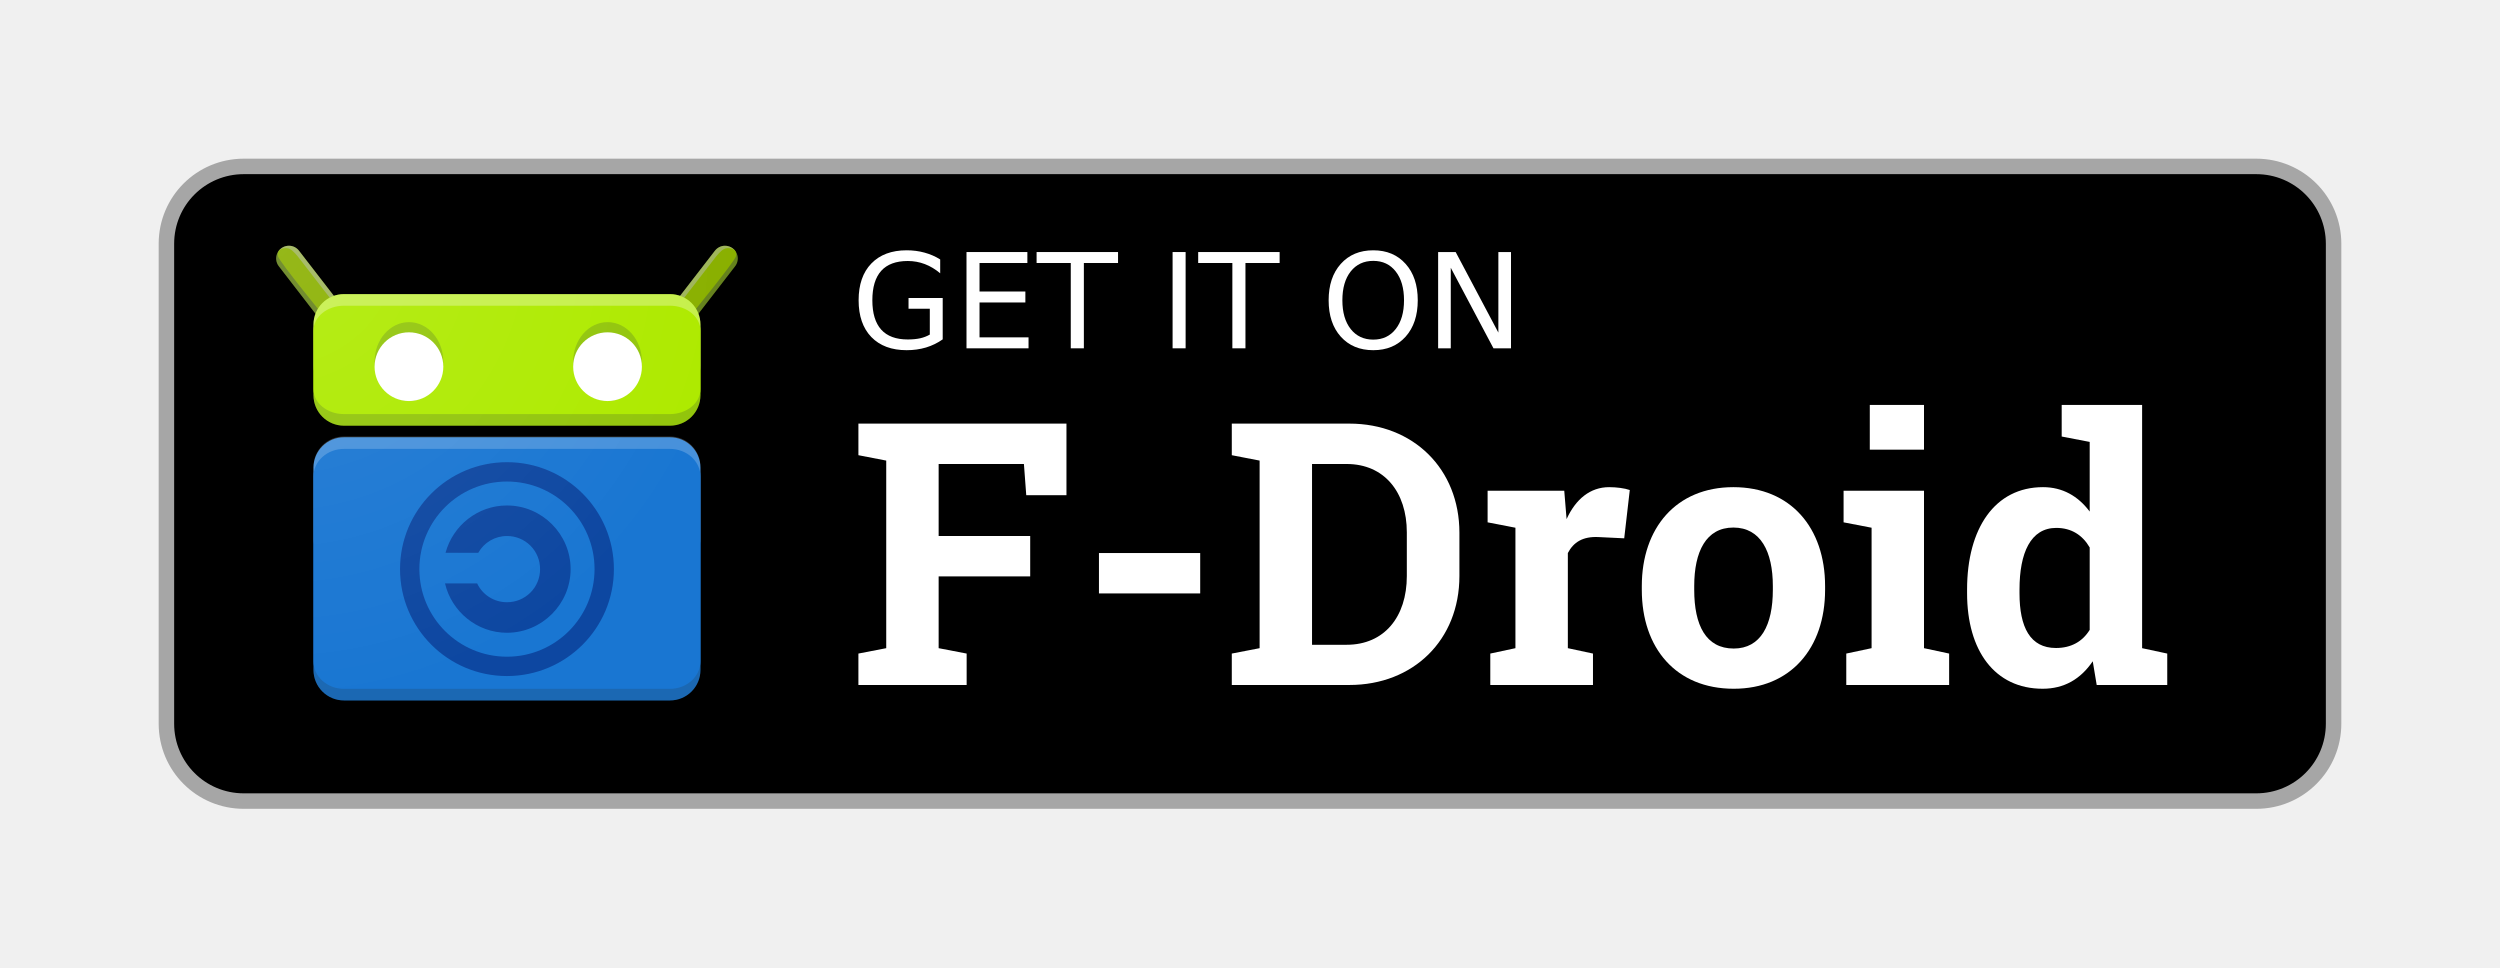
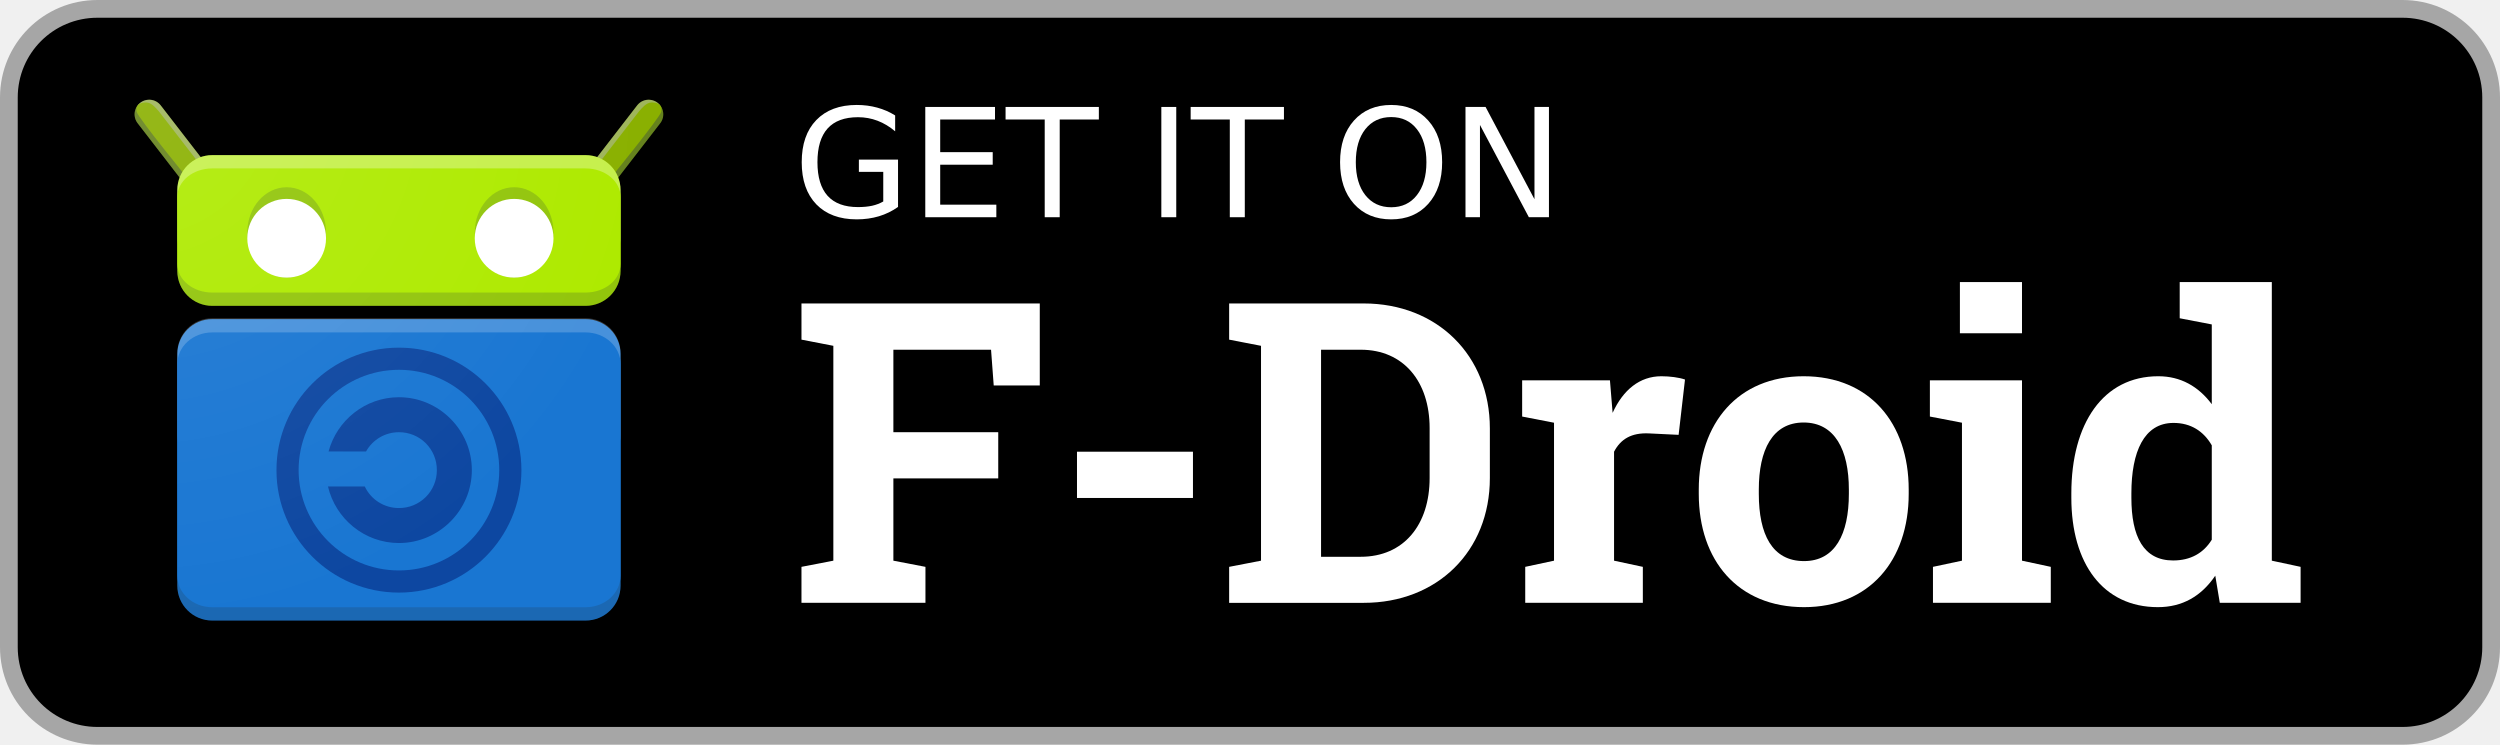
- <svg xmlns="http://www.w3.org/2000/svg" xmlns:xlink="http://www.w3.org/1999/xlink" width="646" height="250" version="1.1" id="svg78">
+ <svg xmlns="http://www.w3.org/2000/svg" xmlns:xlink="http://www.w3.org/1999/xlink" width="564" height="168" viewBox="41 41 564 168" version="1.1" id="svg78">
  <defs id="defs8">
    <radialGradient xlink:href="#a" id="b" cx="113" cy="-12.89" r="59.662" fx="113" fy="-12.89" gradientTransform="matrix(0 1.96105 -1.97781 0 254.507 78.763)" gradientUnits="userSpaceOnUse" />
    <linearGradient id="a">
      <stop offset="0" style="stop-color:#fff;stop-opacity:.098" id="stop3" />
      <stop offset="1" style="stop-color:#fff;stop-opacity:0" id="stop5" />
    </linearGradient>
  </defs>
  <g transform="translate(-289,-312.362)" id="g76">
    <path id="rect10" style="display:inline;overflow:visible;stroke:#a6a6a6;stroke-width:4;marker:none" d="m 352,355.362 h 520 c 11.08,0 20,8.92 20,20 v 124 c 0,11.08 -8.92,20 -20,20 H 352 c -11.08,0 -20,-8.92 -20,-20 v -124 c 0,-11.08 8.92,-20 20,-20 z" />
    <g aria-label="GET IT ON" id="text14" style="font-size:12.395px;line-height:100%;font-family:'DejaVu Sans';-inkscape-font-specification:'DejaVu Sans';letter-spacing:0;word-spacing:0;display:inline;overflow:visible;fill:#ffffff;stroke-width:1px;marker:none">
      <path d="m 529.263,398.818 v -6.682 h -5.499 v -2.766 h 8.831 v 10.681 q -1.95,1.383 -4.299,2.099 -2.349,0.7 -5.015,0.7 -5.832,0 -9.131,-3.399 -3.283,-3.416 -3.283,-9.498 0,-6.099 3.283,-9.498 3.299,-3.416 9.131,-3.416 2.433,0 4.616,0.6 2.199,0.6 4.049,1.766 v 3.582 q -1.866,-1.583 -3.966,-2.383 -2.099,-0.8 -4.416,-0.8 -4.566,0 -6.865,2.549 -2.283,2.549 -2.283,7.598 0,5.032 2.283,7.581 2.299,2.549 6.865,2.549 1.783,0 3.183,-0.3 1.4,-0.317 2.516,-0.966 z" style="font-size:34.125px" id="path83" />
      <path d="m 538.744,377.49 h 15.729 v 2.833 h -12.364 v 7.365 h 11.847 v 2.833 h -11.847 v 9.014 h 12.664 v 2.833 h -16.029 z" style="font-size:34.125px" id="path85" />
      <path d="m 556.856,377.49 h 21.045 v 2.833 h -8.831 V 402.367 h -3.383 v -22.045 h -8.831 z" style="font-size:34.125px" id="path87" />
      <path d="m 591.997,377.49 h 3.366 V 402.367 h -3.366 z" style="font-size:34.125px" id="path89" />
      <path d="m 598.612,377.49 h 21.045 v 2.833 h -8.831 V 402.367 h -3.383 v -22.045 h -8.831 z" style="font-size:34.125px" id="path91" />
      <path d="m 643.851,379.773 q -3.666,0 -5.832,2.733 -2.149,2.733 -2.149,7.448 0,4.699 2.149,7.432 2.166,2.733 5.832,2.733 3.666,0 5.799,-2.733 2.149,-2.733 2.149,-7.432 0,-4.716 -2.149,-7.448 -2.133,-2.733 -5.799,-2.733 z m 0,-2.733 q 5.232,0 8.365,3.516 3.133,3.499 3.133,9.398 0,5.882 -3.133,9.398 -3.133,3.499 -8.365,3.499 -5.249,0 -8.398,-3.499 -3.133,-3.499 -3.133,-9.398 0,-5.899 3.133,-9.398 3.149,-3.516 8.398,-3.516 z" style="font-size:34.125px" id="path93" />
      <path d="m 660.614,377.49 h 4.532 l 11.031,20.812 v -20.812 h 3.266 V 402.367 h -4.532 L 663.88,381.555 V 402.367 h -3.266 z" style="font-size:34.125px" id="path95" />
    </g>
    <g aria-label="F-Droid" id="text18" style="font-weight:700;font-size:29.709px;line-height:100%;font-family:Rokkitt;-inkscape-font-specification:'Rokkitt Bold';letter-spacing:0;word-spacing:0;display:inline;overflow:visible;fill:#ffffff;stroke-width:1px;marker:none">
      <path d="m 510.811,481.243 v 8.118 h 27.971 v -8.118 l -7.236,-1.392 v -18.555 h 23.657 v -10.437 h -23.657 v -18.601 h 22.034 l 0.603,8.071 h 10.391 v -18.508 h -53.762 v 8.164 l 7.19,1.392 v 48.474 z" style="font-size:95px;line-height:100%;font-family:'Roboto Slab';-inkscape-font-specification:'Roboto Slab Bold'" id="path98" />
      <path d="m 599.131,465.704 v -10.437 h -26.162 v 10.437 z" style="font-size:95px;line-height:100%;font-family:'Roboto Slab';-inkscape-font-specification:'Roboto Slab Bold'" id="path100" />
      <path d="m 637.678,421.822 h -30.383 v 8.164 l 7.19,1.392 v 48.474 l -7.19,1.392 v 8.118 h 30.383 c 16.514,0 28.435,-11.597 28.435,-28.157 v -11.179 c 0,-16.514 -11.921,-28.203 -28.435,-28.203 z m -9.648,10.437 h 8.953 c 9.695,0 15.54,7.236 15.54,17.673 v 11.272 c 0,10.576 -5.845,17.766 -15.54,17.766 h -8.953 z" style="font-size:95px;line-height:100%;font-family:'Roboto Slab';-inkscape-font-specification:'Roboto Slab Bold'" id="path102" />
      <path d="m 674.092,481.243 v 8.118 h 26.533 v -8.118 l -6.494,-1.392 v -24.585 c 1.484,-2.83 3.896,-4.314 7.886,-4.128 l 6.68,0.325 1.438,-12.478 c -1.299,-0.464 -3.433,-0.742 -5.334,-0.742 -4.871,0 -8.628,3.062 -10.994,8.257 l -0.093,-1.113 -0.51,-6.216 h -19.807 v 8.164 l 7.19,1.392 v 31.125 z" style="font-size:95px;line-height:100%;font-family:'Roboto Slab';-inkscape-font-specification:'Roboto Slab Bold'" id="path104" />
      <path d="m 713.242,463.802 v 0.974 c 0,15.076 8.86,25.559 23.75,25.559 14.705,0 23.611,-10.483 23.611,-25.559 v -0.974 c 0,-15.029 -8.86,-25.559 -23.704,-25.559 -14.797,0 -23.657,10.576 -23.657,25.559 z m 13.545,0.974 v -0.974 c 0,-8.906 3.062,-15.122 10.112,-15.122 7.051,0 10.205,6.216 10.205,15.122 v 0.974 c 0,9.092 -3.108,15.168 -10.112,15.168 -7.19,0 -10.205,-6.03 -10.205,-15.168 z" style="font-size:95px;line-height:100%;font-family:'Roboto Slab';-inkscape-font-specification:'Roboto Slab Bold'" id="path106" />
      <path d="M 786.162,428.548 V 416.998 H 772.153 V 428.548 Z m -20.085,52.695 v 8.118 h 26.58 v -8.118 l -6.494,-1.392 v -40.681 h -20.781 v 8.164 l 7.236,1.392 v 31.125 z" style="font-size:95px;line-height:100%;font-family:'Roboto Slab';-inkscape-font-specification:'Roboto Slab Bold'" id="path108" />
      <path d="m 829.766,483.238 1.02,6.123 h 18.23 v -8.118 l -6.494,-1.392 v -62.854 h -20.781 v 8.164 l 7.236,1.392 v 17.998 c -3.015,-4.036 -7.051,-6.309 -12.061,-6.309 -12.432,0 -19.622,10.623 -19.622,26.44 v 0.974 c 0,14.844 7.144,24.678 19.529,24.678 5.52,0 9.788,-2.458 12.942,-7.097 z m -18.926,-17.581 v -0.974 c 0,-9.463 2.876,-15.911 9.509,-15.911 3.896,0 6.772,1.855 8.628,5.056 v 21.291 c -1.855,3.015 -4.778,4.685 -8.721,4.685 -6.68,0 -9.416,-5.381 -9.416,-14.148 z" style="font-size:95px;line-height:100%;font-family:'Roboto Slab';-inkscape-font-specification:'Roboto Slab Bold'" id="path110" />
    </g>
    <path d="m 2.589,1006.862 4.25,5.5" style="fill:#8ab000;fill-opacity:1;fill-rule:evenodd;stroke:#769616;stroke-width:2.5;stroke-linecap:round;stroke-linejoin:miter;stroke-miterlimit:4;stroke-dasharray:none;stroke-opacity:1" transform="matrix(-2.63159,0,0,2.63157,483.158,-2270.475)" id="path20" />
    <path d="m 2.611,1005.61 c -0.453,0.011 -0.761,0.188 -0.98,0.448 2.027,2.409 2.368,2.792 5.135,6.221 1.02,1.32 2.082,0.638 1.062,-0.681 l -4.25,-5.5 a 1.24,1.24 0 0 0 -0.967,-0.489" style="color:#000000;font-style:normal;font-variant:normal;font-weight:400;font-stretch:normal;font-size:medium;line-height:normal;font-family:sans-serif;text-indent:0;text-align:start;text-decoration:none;text-decoration-line:none;text-decoration-style:solid;text-decoration-color:#000000;letter-spacing:normal;word-spacing:normal;text-transform:none;writing-mode:lr-tb;direction:ltr;baseline-shift:baseline;text-anchor:start;white-space:normal;clip-rule:nonzero;display:inline;overflow:visible;visibility:visible;opacity:1;isolation:auto;mix-blend-mode:normal;color-interpolation:sRGB;color-interpolation-filters:linearRGB;solid-color:#000000;solid-opacity:1;fill:#ffffff;fill-opacity:0.298;fill-rule:evenodd;stroke:none;stroke-width:2.5;stroke-linecap:round;stroke-linejoin:miter;stroke-miterlimit:4;stroke-dasharray:none;stroke-dashoffset:0;stroke-opacity:1;color-rendering:auto;image-rendering:auto;shape-rendering:auto;text-rendering:auto" transform="matrix(-2.63159,0,0,2.63157,483.158,-2270.475)" id="path22" />
    <path d="m 1.622,1006.07 a 1.25,1.25 0 0 0 -0.022,1.557 l 4.25,5.5 c 1.02,1.319 1.15,-0.613 1.15,-0.613 0,0 -3.735,-4.51 -5.378,-6.443" style="color:#000000;font-style:normal;font-variant:normal;font-weight:400;font-stretch:normal;font-size:medium;line-height:normal;font-family:sans-serif;text-indent:0;text-align:start;text-decoration:none;text-decoration-line:none;text-decoration-style:solid;text-decoration-color:#000000;letter-spacing:normal;word-spacing:normal;text-transform:none;writing-mode:lr-tb;direction:ltr;baseline-shift:baseline;text-anchor:start;white-space:normal;clip-rule:nonzero;display:inline;overflow:visible;visibility:visible;opacity:1;isolation:auto;mix-blend-mode:normal;color-interpolation:sRGB;color-interpolation-filters:linearRGB;solid-color:#000000;solid-opacity:1;fill:#263238;fill-opacity:0.2;fill-rule:evenodd;stroke:none;stroke-width:2.5;stroke-linecap:round;stroke-linejoin:miter;stroke-miterlimit:4;stroke-dasharray:none;stroke-dashoffset:0;stroke-opacity:1;color-rendering:auto;image-rendering:auto;shape-rendering:auto;text-rendering:auto" transform="matrix(-2.63159,0,0,2.63157,483.158,-2270.475)" id="path24" />
    <path d="m 2.338,1005.844 c -0.438,0 -0.96,0.142 -0.824,0.799 0.103,0.501 4.66,6.074 4.66,6.074 1.02,1.32 2.494,0.677 1.474,-0.642 l -4.234,-5.473 c -0.26,-0.29 -0.608,-0.744 -1.076,-0.758" style="color:#000000;font-style:normal;font-variant:normal;font-weight:400;font-stretch:normal;font-size:medium;line-height:normal;font-family:sans-serif;text-indent:0;text-align:start;text-decoration:none;text-decoration-line:none;text-decoration-style:solid;text-decoration-color:#000000;letter-spacing:normal;word-spacing:normal;text-transform:none;writing-mode:lr-tb;direction:ltr;baseline-shift:baseline;text-anchor:start;white-space:normal;clip-rule:nonzero;display:inline;overflow:visible;visibility:visible;opacity:1;isolation:auto;mix-blend-mode:normal;color-interpolation:sRGB;color-interpolation-filters:linearRGB;solid-color:#000000;solid-opacity:1;fill:#8ab000;fill-opacity:1;fill-rule:evenodd;stroke:none;stroke-width:2.5;stroke-linecap:round;stroke-linejoin:miter;stroke-miterlimit:4;stroke-dasharray:none;stroke-dashoffset:0;stroke-opacity:1;color-rendering:auto;image-rendering:auto;shape-rendering:auto;text-rendering:auto" transform="matrix(-2.63159,0,0,2.63157,483.158,-2270.475)" id="path26" />
    <path d="m 2.589,1006.862 4.25,5.5" style="fill:#8ab000;fill-opacity:1;fill-rule:evenodd;stroke:#769616;stroke-width:2.5;stroke-linecap:round;stroke-linejoin:miter;stroke-miterlimit:4;stroke-dasharray:none;stroke-opacity:1" transform="matrix(2.63159,0,0,2.63157,356.842,-2270.475)" id="path28" />
    <path d="m 2.611,1005.61 c -0.453,0.011 -0.761,0.188 -0.98,0.448 2.027,2.409 2.368,2.792 5.135,6.221 1.02,1.32 2.082,0.638 1.062,-0.681 l -4.25,-5.5 a 1.24,1.24 0 0 0 -0.967,-0.489" style="color:#000000;font-style:normal;font-variant:normal;font-weight:400;font-stretch:normal;font-size:medium;line-height:normal;font-family:sans-serif;text-indent:0;text-align:start;text-decoration:none;text-decoration-line:none;text-decoration-style:solid;text-decoration-color:#000000;letter-spacing:normal;word-spacing:normal;text-transform:none;writing-mode:lr-tb;direction:ltr;baseline-shift:baseline;text-anchor:start;white-space:normal;clip-rule:nonzero;display:inline;overflow:visible;visibility:visible;opacity:1;isolation:auto;mix-blend-mode:normal;color-interpolation:sRGB;color-interpolation-filters:linearRGB;solid-color:#000000;solid-opacity:1;fill:#ffffff;fill-opacity:0.298;fill-rule:evenodd;stroke:none;stroke-width:2.5;stroke-linecap:round;stroke-linejoin:miter;stroke-miterlimit:4;stroke-dasharray:none;stroke-dashoffset:0;stroke-opacity:1;color-rendering:auto;image-rendering:auto;shape-rendering:auto;text-rendering:auto" transform="matrix(2.63159,0,0,2.63157,356.842,-2270.475)" id="path30" />
    <path d="m 1.622,1006.07 a 1.25,1.25 0 0 0 -0.022,1.557 l 4.25,5.5 c 1.02,1.319 1.15,-0.613 1.15,-0.613 0,0 -3.735,-4.51 -5.378,-6.443" style="color:#000000;font-style:normal;font-variant:normal;font-weight:400;font-stretch:normal;font-size:medium;line-height:normal;font-family:sans-serif;text-indent:0;text-align:start;text-decoration:none;text-decoration-line:none;text-decoration-style:solid;text-decoration-color:#000000;letter-spacing:normal;word-spacing:normal;text-transform:none;writing-mode:lr-tb;direction:ltr;baseline-shift:baseline;text-anchor:start;white-space:normal;clip-rule:nonzero;display:inline;overflow:visible;visibility:visible;opacity:1;isolation:auto;mix-blend-mode:normal;color-interpolation:sRGB;color-interpolation-filters:linearRGB;solid-color:#000000;solid-opacity:1;fill:#263238;fill-opacity:0.2;fill-rule:evenodd;stroke:none;stroke-width:2.5;stroke-linecap:round;stroke-linejoin:miter;stroke-miterlimit:4;stroke-dasharray:none;stroke-dashoffset:0;stroke-opacity:1;color-rendering:auto;image-rendering:auto;shape-rendering:auto;text-rendering:auto" transform="matrix(2.63159,0,0,2.63157,356.842,-2270.475)" id="path32" />
    <path d="m 2.338,1005.844 c -0.438,0 -0.96,0.142 -0.824,0.799 0.103,0.501 4.66,6.074 4.66,6.074 1.02,1.32 2.494,0.677 1.474,-0.642 l -4.234,-5.473 c -0.26,-0.29 -0.608,-0.744 -1.076,-0.758" style="color:#000000;font-style:normal;font-variant:normal;font-weight:400;font-stretch:normal;font-size:medium;line-height:normal;font-family:sans-serif;text-indent:0;text-align:start;text-decoration:none;text-decoration-line:none;text-decoration-style:solid;text-decoration-color:#000000;letter-spacing:normal;word-spacing:normal;text-transform:none;writing-mode:lr-tb;direction:ltr;baseline-shift:baseline;text-anchor:start;white-space:normal;clip-rule:nonzero;display:inline;overflow:visible;visibility:visible;opacity:1;isolation:auto;mix-blend-mode:normal;color-interpolation:sRGB;color-interpolation-filters:linearRGB;solid-color:#000000;solid-opacity:1;fill:#8ab000;fill-opacity:1;fill-rule:evenodd;stroke:none;stroke-width:2.5;stroke-linecap:round;stroke-linejoin:miter;stroke-miterlimit:4;stroke-dasharray:none;stroke-dashoffset:0;stroke-opacity:1;color-rendering:auto;image-rendering:auto;shape-rendering:auto;text-rendering:auto" transform="matrix(2.63159,0,0,2.63157,356.842,-2270.475)" id="path34" />
    <g transform="matrix(2.63159,0,0,2.63157,467.369,-2270.475)" id="g44">
      <path id="rect36" style="opacity:1;fill:#aeea00;stroke-width:3;stroke-linecap:round;stroke-miterlimit:3" d="m -34,1010.36 h 32 c 1.662,0 3,1.338 3,3 v 6.92 c 0,1.662 -1.338,3 -3,3 h -32 c -1.662,0 -3,-1.338 -3,-3 v -6.92 c 0,-1.662 1.338,-3 3,-3 z" />
      <path id="rect38" style="opacity:1;fill:#263238;fill-opacity:0.2;stroke-width:3;stroke-linecap:round;stroke-miterlimit:3" d="m -34,1013.279 h 32 c 1.662,0 3,1.338 3,3 v 4 c 0,1.662 -1.338,3 -3,3 h -32 c -1.662,0 -3,-1.338 -3,-3 v -4 c 0,-1.662 1.338,-3 3,-3 z" />
      <path id="rect40" style="opacity:1;fill:#ffffff;fill-opacity:0.298;stroke-width:3;stroke-linecap:round;stroke-miterlimit:3" d="m -34,1010.362 h 32 c 1.662,0 3,1.338 3,3 v 4 c 0,1.662 -1.338,3 -3,3 h -32 c -1.662,0 -3,-1.338 -3,-3 v -4 c 0,-1.662 1.338,-3 3,-3 z" />
      <path id="rect42" style="opacity:1;fill:#aeea00;stroke-width:3;stroke-linecap:round;stroke-miterlimit:3" d="m -34,1011.5 h 32 c 1.662,0 3,1.095 3,2.456 v 5.729 c 0,1.361 -1.338,2.456 -3,2.456 h -32 c -1.662,0 -3,-1.095 -3,-2.456 v -5.729 c 0,-1.361 1.338,-2.456 3,-2.456 z" />
    </g>
    <g transform="matrix(2.63159,0,0,2.63157,356.842,-2270.745)" id="g54">
      <path id="rect46" style="opacity:1;fill:#1976d2;stroke-width:3;stroke-linecap:round;stroke-miterlimit:3" d="m 8,1024.522 h 32 c 1.662,0 3,1.338 3,3 v 19.84 c 0,1.662 -1.338,3 -3,3 H 8 c -1.662,0 -3,-1.338 -3,-3 v -19.84 c 0,-1.662 1.338,-3 3,-3 z" />
      <path id="rect48" style="opacity:1;fill:#263238;fill-opacity:0.2;stroke-width:3;stroke-linecap:round;stroke-miterlimit:3" d="m 8,1037.362 h 32 c 1.662,0 3,1.338 3,3 v 7 c 0,1.662 -1.338,3 -3,3 H 8 c -1.662,0 -3,-1.338 -3,-3 v -7 c 0,-1.662 1.338,-3 3,-3 z" />
      <path id="rect50" style="opacity:1;fill:#ffffff;fill-opacity:0.2;stroke-width:3;stroke-linecap:round;stroke-miterlimit:3" d="m 8,1024.442 h 32 c 1.662,0 3,1.338 3,3 v 7 c 0,1.662 -1.338,3 -3,3 H 8 c -1.662,0 -3,-1.338 -3,-3 v -7 c 0,-1.662 1.338,-3 3,-3 z" />
      <path id="rect52" style="opacity:1;fill:#1976d2;stroke-width:3;stroke-linecap:round;stroke-miterlimit:3" d="m 8,1025.662 h 32 c 1.662,0 3,1.212 3,2.718 v 18.124 c 0,1.506 -1.338,2.718 -3,2.718 H 8 c -1.662,0 -3,-1.212 -3,-2.718 v -18.124 c 0,-1.506 1.338,-2.718 3,-2.718 z" />
    </g>
    <g transform="matrix(2.63159,0,0,2.63157,356.842,396.264)" id="g60">
      <path d="m 24,17.75 c -2.88,0 -5.32,1.985 -6.033,4.65 H 21.18 A 3.22,3.22 0 0 1 24,20.75 3.23,3.23 0 0 1 27.25,24 3.23,3.23 0 0 1 24,27.25 3.22,3.22 0 0 1 21.07,25.4 h -3.154 c 0.642,2.766 3.132,4.85 6.084,4.85 3.434,0 6.25,-2.816 6.25,-6.25 0,-3.434 -2.816,-6.25 -6.25,-6.25" style="color:#000000;font-style:normal;font-variant:normal;font-weight:400;font-stretch:normal;font-size:medium;line-height:normal;font-family:sans-serif;text-indent:0;text-align:start;text-decoration:none;text-decoration-line:none;text-decoration-style:solid;text-decoration-color:#000000;letter-spacing:normal;word-spacing:normal;text-transform:none;writing-mode:lr-tb;direction:ltr;baseline-shift:baseline;text-anchor:start;white-space:normal;clip-rule:nonzero;display:inline;overflow:visible;visibility:visible;opacity:1;isolation:auto;mix-blend-mode:normal;color-interpolation:sRGB;color-interpolation-filters:linearRGB;solid-color:#000000;solid-opacity:1;fill:#0d47a1;fill-opacity:1;fill-rule:nonzero;stroke:none;stroke-width:3;stroke-linecap:round;stroke-linejoin:miter;stroke-miterlimit:4;stroke-dasharray:none;stroke-dashoffset:0;stroke-opacity:1;color-rendering:auto;image-rendering:auto;shape-rendering:auto;text-rendering:auto" id="path56" />
      <path id="circle58" style="opacity:1;fill:none;fill-opacity:0.404;stroke:#0d47a1;stroke-width:1.9;stroke-linecap:round" d="M 33.55,24 A 9.55,9.55 0 0 1 24,33.55 9.55,9.55 0 0 1 14.45,24 9.55,9.55 0 0 1 24,14.45 9.55,9.55 0 0 1 33.55,24 Z" />
    </g>
    <g transform="matrix(2.63159,0,0,2.63157,356.842,-2269.159)" id="g66">
      <path id="ellipse62" style="opacity:1;fill:#263238;fill-opacity:0.2;stroke-width:1.9;stroke-linecap:round;stroke-opacity:0.697" d="m 17.75,1016.487 a 3.375,3.875 0 0 1 -3.375,3.875 3.375,3.875 0 0 1 -3.375,-3.875 3.375,3.875 0 0 1 3.375,-3.875 3.375,3.875 0 0 1 3.375,3.875 z" />
      <path id="circle64" style="opacity:1;fill:#ffffff;stroke-width:1.9;stroke-linecap:round;stroke-opacity:0.697" d="m 17.75,1016.987 a 3.375,3.375 0 0 1 -3.375,3.375 3.375,3.375 0 0 1 -3.375,-3.375 3.375,3.375 0 0 1 3.375,-3.375 3.375,3.375 0 0 1 3.375,3.375 z" />
    </g>
    <g transform="matrix(2.63159,0,0,2.63157,408.158,-2269.159)" id="g72">
      <path id="ellipse68" style="opacity:1;fill:#263238;fill-opacity:0.2;stroke-width:1.9;stroke-linecap:round;stroke-opacity:0.697" d="m 17.75,1016.487 a 3.375,3.875 0 0 1 -3.375,3.875 3.375,3.875 0 0 1 -3.375,-3.875 3.375,3.875 0 0 1 3.375,-3.875 3.375,3.875 0 0 1 3.375,3.875 z" />
      <path id="circle70" style="opacity:1;fill:#ffffff;stroke-width:1.9;stroke-linecap:round;stroke-opacity:0.697" d="m 17.75,1016.987 a 3.375,3.375 0 0 1 -3.375,3.375 3.375,3.375 0 0 1 -3.375,-3.375 3.375,3.375 0 0 1 3.375,-3.375 3.375,3.375 0 0 1 3.375,3.375 z" />
    </g>
    <path d="m 282.715,299.835 a 3.29,3.29 0 0 0 -2.662,5.336 l 9.474,12.261 A 7.9,7.9 0 0 0 289,320.257 v 18.21 a 7.877,7.877 0 0 0 7.895,7.895 h 84.21 A 7.877,7.877 0 0 0 389,338.468 v -18.211 c 0,-0.999 -0.19,-1.949 -0.525,-2.826 l 9.472,-12.26 a 3.29,3.29 0 0 0 -2.433,-5.334 3.29,3.29 0 0 0 -2.772,1.31 l -9.013,11.666 a 7.9,7.9 0 0 0 -2.624,-0.45 h -84.21 c -0.922,0 -1.8,0.163 -2.622,0.45 l -9.015,-11.666 a 3.29,3.29 0 0 0 -2.543,-1.312 m 14.18,49.527 A 7.877,7.877 0 0 0 289,357.257 v 52.21 a 7.877,7.877 0 0 0 7.895,7.895 h 84.21 A 7.877,7.877 0 0 0 389,409.468 v -52.211 a 7.877,7.877 0 0 0 -7.895,-7.895 z" style="color:#000000;font-style:normal;font-variant:normal;font-weight:400;font-stretch:normal;font-size:medium;line-height:normal;font-family:sans-serif;text-indent:0;text-align:start;text-decoration:none;text-decoration-line:none;text-decoration-style:solid;text-decoration-color:#000000;letter-spacing:normal;word-spacing:normal;text-transform:none;writing-mode:lr-tb;direction:ltr;baseline-shift:baseline;text-anchor:start;white-space:normal;clip-rule:nonzero;display:inline;overflow:visible;visibility:visible;opacity:1;isolation:auto;mix-blend-mode:normal;color-interpolation:sRGB;color-interpolation-filters:linearRGB;solid-color:#000000;solid-opacity:1;fill:url(#b);fill-opacity:1;fill-rule:evenodd;stroke:none;stroke-width:6.579;stroke-linecap:round;stroke-linejoin:miter;stroke-miterlimit:4;stroke-dasharray:none;stroke-dashoffset:0;stroke-opacity:1;color-rendering:auto;image-rendering:auto;shape-rendering:auto;text-rendering:auto" transform="translate(81,76)" id="path74" />
  </g>
</svg>
